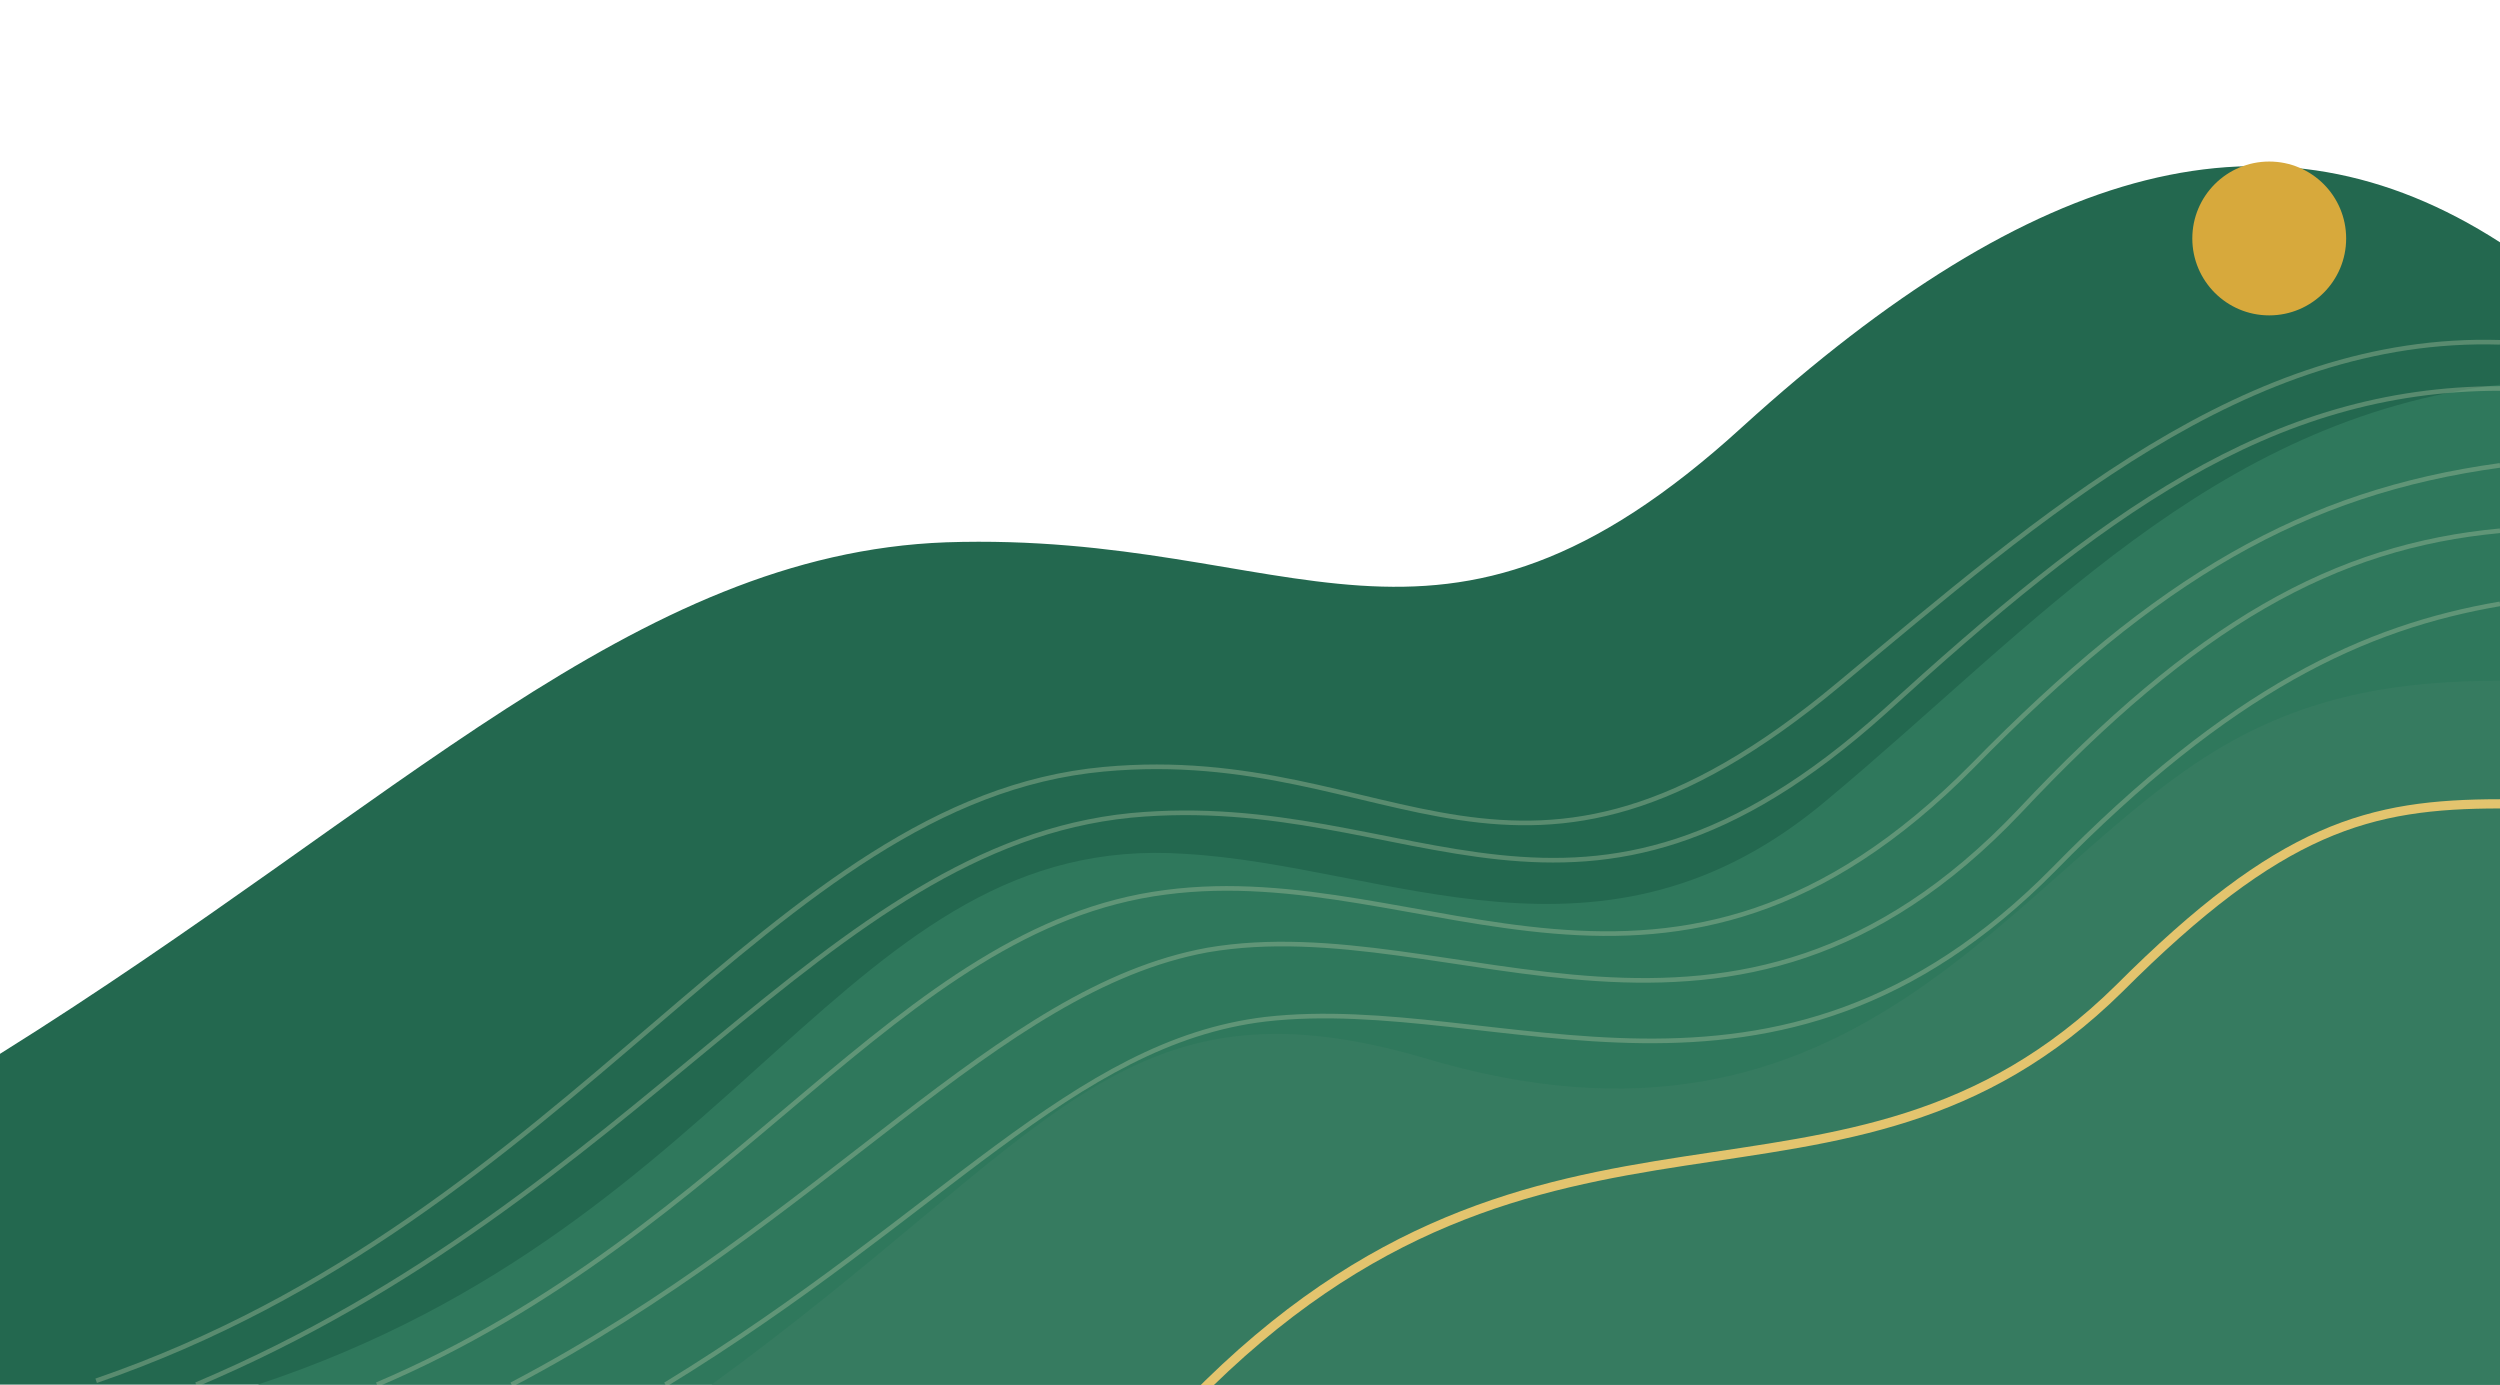
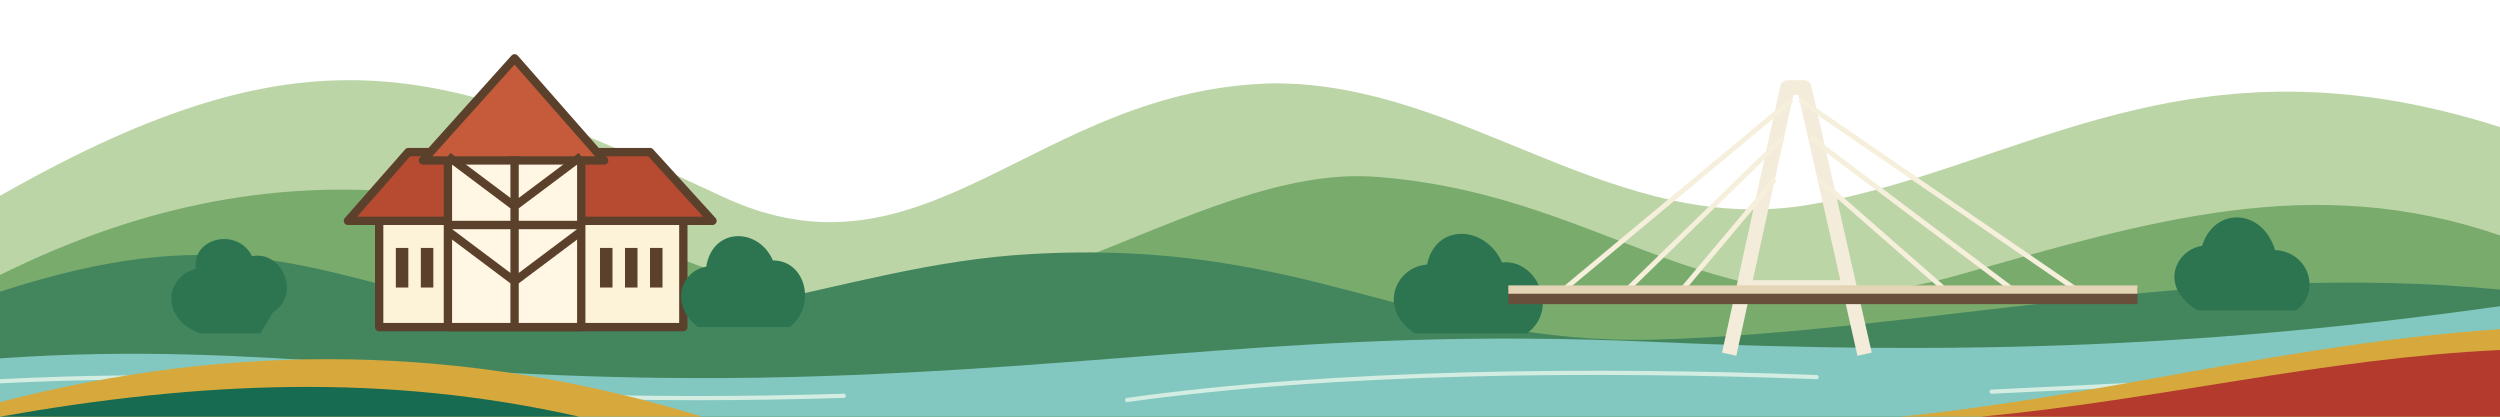
- <svg xmlns="http://www.w3.org/2000/svg" width="650" height="360" viewBox="0 0 650 360" fill="none">
-   <path fill="#23684f" d="M0 360V274c104-65 165-130 246-133 91-3 127 43 207-30C529 42 591 25 650 63v297H0Z" />
-   <path fill="#2f785c" d="M67 360c127-42 153-144 241-138 53 3 109 35 167-14 54-45 100-99 175-108v260H67Z" />
-   <path fill="#367b60" d="M185 360c88-64 106-108 185-85 113 34 153-49 208-81 24-14 48-17 72-17v183H185Z" />
-   <g stroke="#b1c5a5" stroke-opacity=".38" stroke-width="1.2">
-     <path d="M25 359c125-43 175-151 262-159 76-7 107 48 191-22 53-44 106-91 172-89" />
-     <path d="M51 360c116-49 163-140 243-148 74-7 116 45 196-27 56-51 100-84 160-84" />
-     <path d="M98 360c94-40 135-119 205-128 68-9 131 47 210-33 48-49 86-71 137-78" />
-     <path d="M133 360c82-43 126-103 181-113 64-11 136 43 211-36 46-49 82-69 125-73" />
-     <path d="M173 360c72-44 106-89 156-95 61-7 132 35 205-39 46-47 81-63 116-69" />
+ <svg xmlns="http://www.w3.org/2000/svg" viewBox="0 0 1200 200">
+   <path fill="#bcd5a7" d="M0 94C151 8 215 33 346 94c99 47 151-52 266-54 92 0 163 75 258 58 101-18 180-85 330-37v139H0Z" />
+   <path fill="#79ab6d" d="M0 132c145-72 256-36 368 8 100 39 205-63 294-55 113 9 163 80 278 47 92-26 170-50 260-19v87H0Z" />
+   <path fill="#43865e" d="M0 140c105-34 144-12 231 9 93 22 173-22 263-27 135-8 186 44 301 41 132-4 260-38 405-24v61H0Z" />
+   <path fill="#83c8c0" d="M0 172c131-9 209 13 379 9 157-4 250-24 412-17 157 7 273 2 409-17v53H0Z" />
+   <path d="M0 183c163-8 203 13 405 7m136 2c100-14 224-15 331-11m84 7 124-6" fill="none" stroke="#d4ede2" stroke-width="2" stroke-linecap="round" />
+   <g stroke="#5b412c" stroke-width="4" stroke-linejoin="round">
+     <path d="M182 105h146v52H182Z" fill="#fdf3d9" />
+     <path d="M167 106h175l-30-33h-116Z" fill="#b74b31" />
+     <path d="M215 75h64v82h-64Z" fill="#fff6e3" />
+     <path d="m203 77 44-49 43 49Z" fill="#c55b3a" />
+     <path d="M215 108h64m-32-33v82m-32-46 32 24 32-24m-64-36 32 24 32-24" fill="none" />
+     <path d="M193 119v19m12-19v19m86-19v19m12-19v19m12-19v19" stroke-width="6" />
  </g>
-   <path d="M310 364c92-94 169-36 241-107 42-42 65-48 99-48" stroke="#e3c46e" stroke-width="2.4" stroke-linecap="round" />
-   <circle cx="590" cy="62" r="20" fill="#d7a93c" />
+   <g fill="#2c7550">
+     <path d="M96 160c-19-7-17-27-2-31-2-15 20-20 27-6 14-3 24 18 10 27l-6 10Zm239-3c-14-11-8-27 4-29 3-19 25-19 32-3 16 0 21 22 8 32Z" />
+     <path d="M679 160c-18-12-9-32 6-33 4-20 28-19 36-1 16-2 28 22 12 34Zm376-11c-19-11-11-29 2-31 6-19 29-18 35 2 17 1 22 21 10 29Z" />
+   </g>
+   <g fill="none" stroke-linejoin="round">
+     <path d="m830 170 28-128h8l29 128m-56-32h46" stroke="#f3ecda" stroke-width="7" />
+     <path d="m860 48-113 94m117-94 137 94M856 66l-78 76m91-76 101 76m-118-56-47 56m68-56 64 56" stroke="#f5efdc" stroke-width="2.4" />
+     <path d="M724 142h302" stroke="#684f3b" stroke-width="8" />
+     <path d="M724 139h302" stroke="#e4d4b6" stroke-width="4" />
+   </g>
+   <path d="M0 193c112-29 223-28 337 7H0Z" fill="#d7a93c" />
+   <path d="M0 200c96-17 185-21 278 0Z" fill="#176b50" />
+   <path d="M912 200c99-10 185-35 288-42v42Z" fill="#d7a93c" />
+   <path d="M951 200c85-8 164-28 249-32v32Z" fill="#b33a2d" />
</svg>
